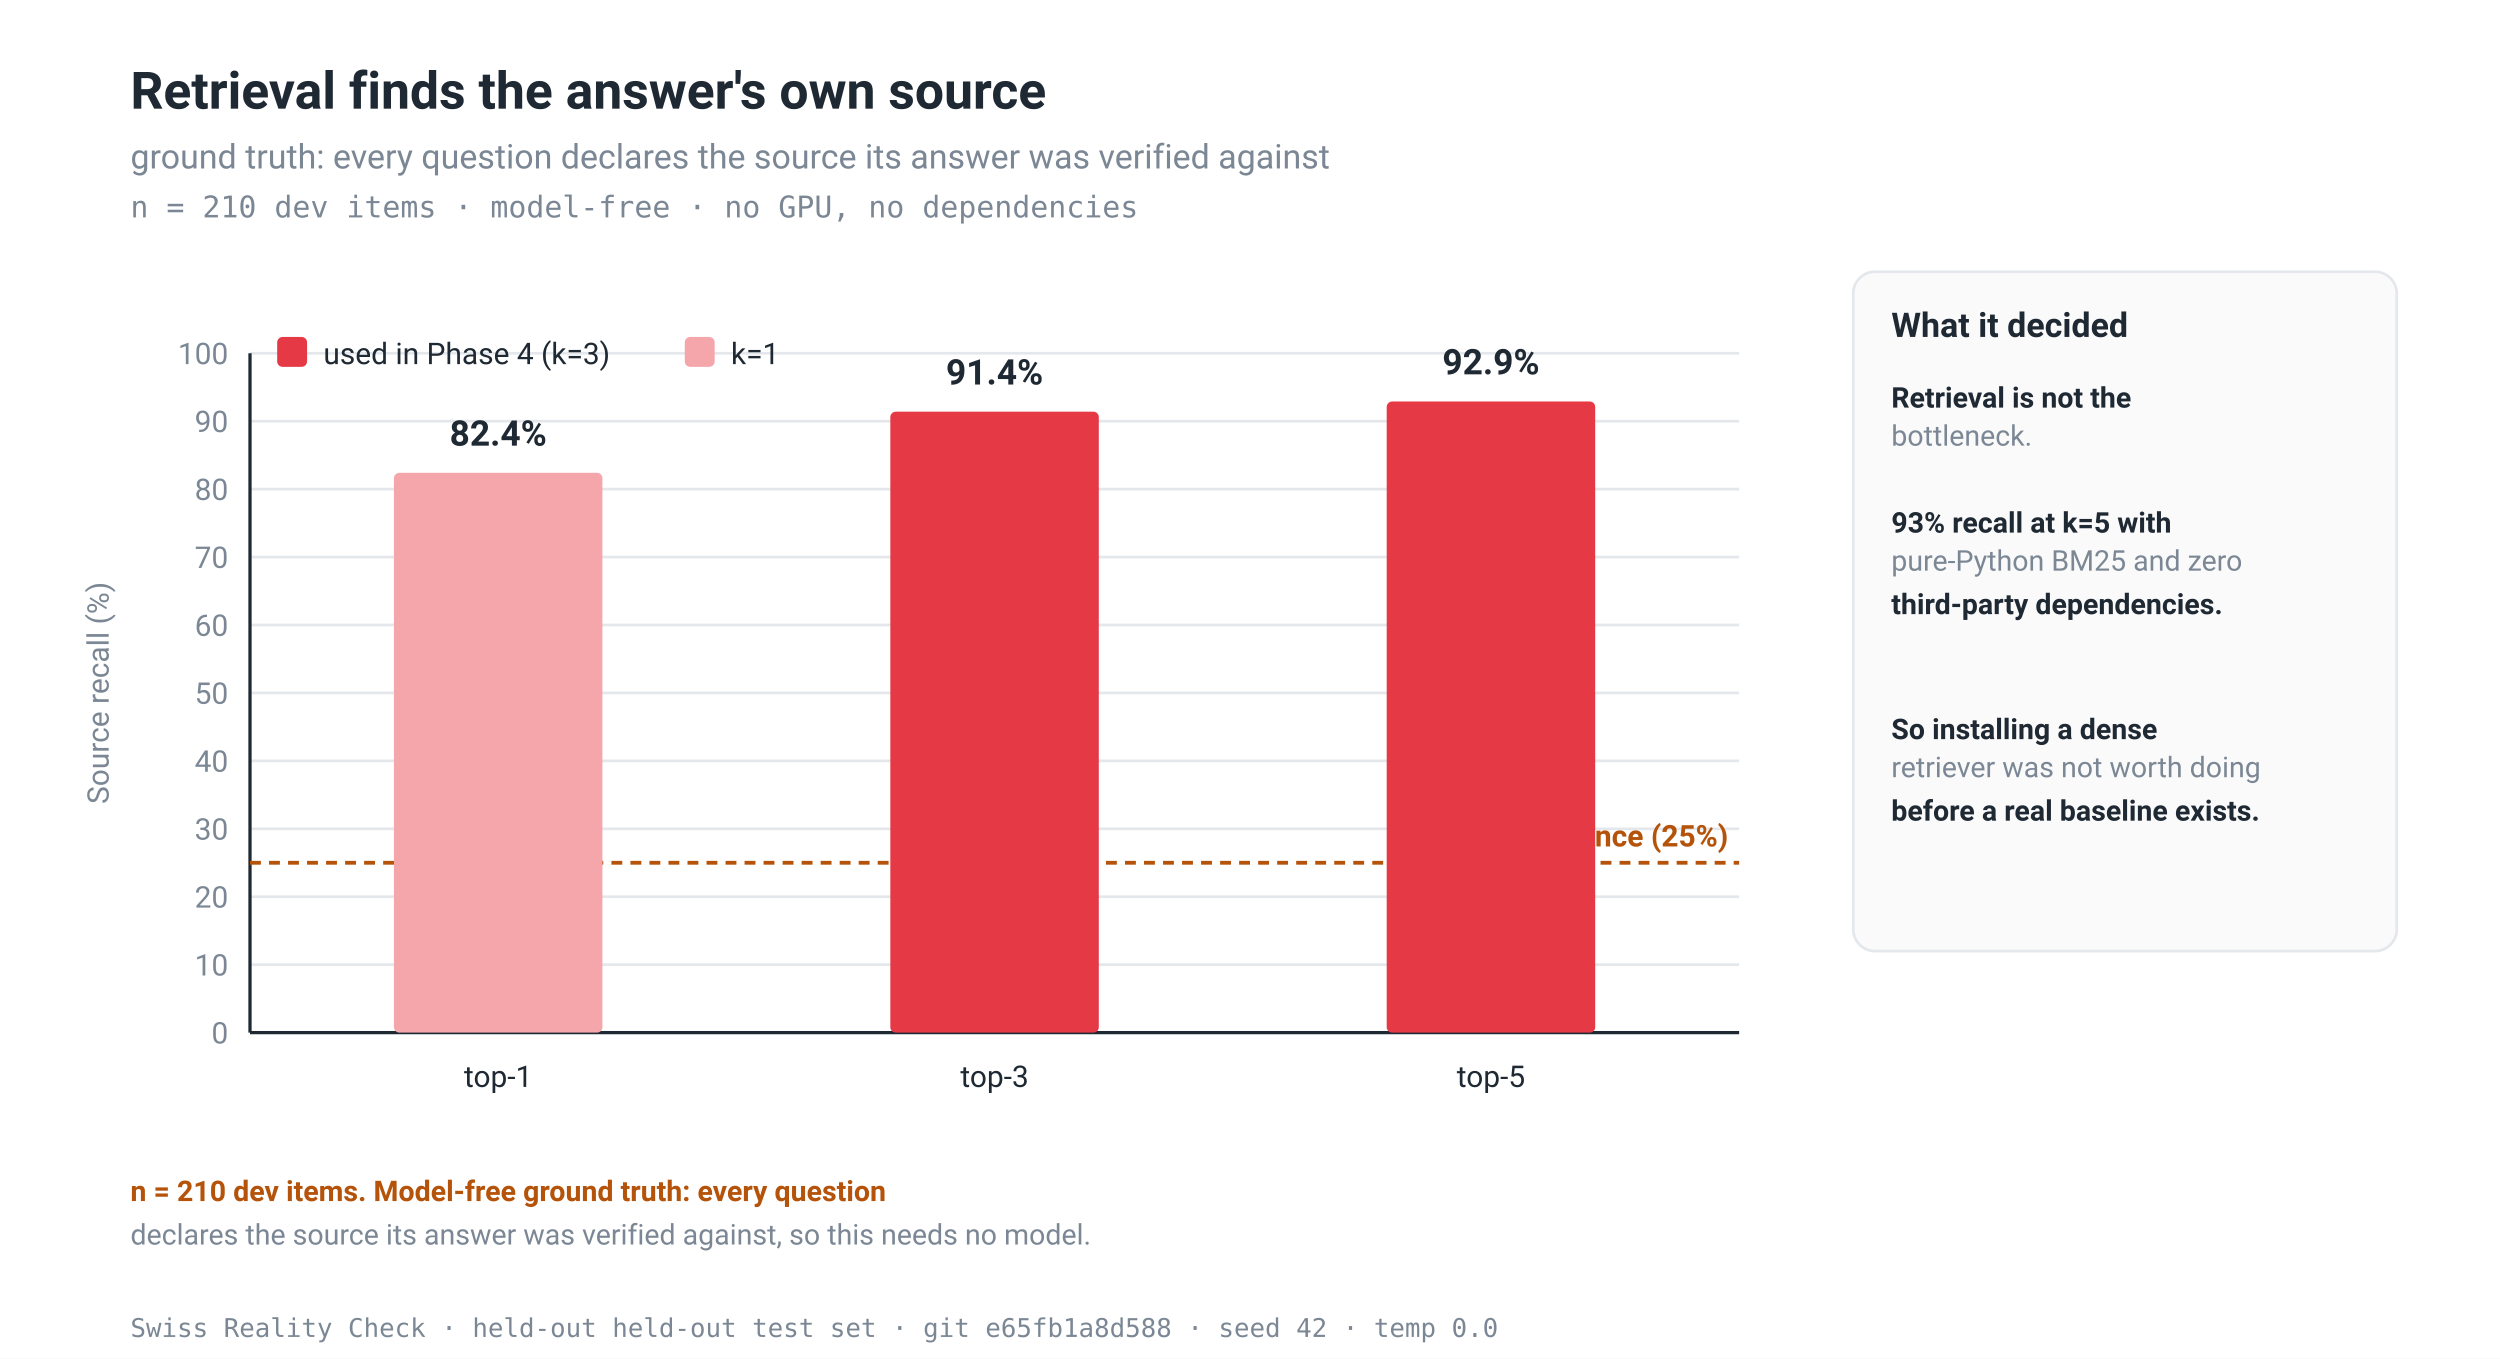
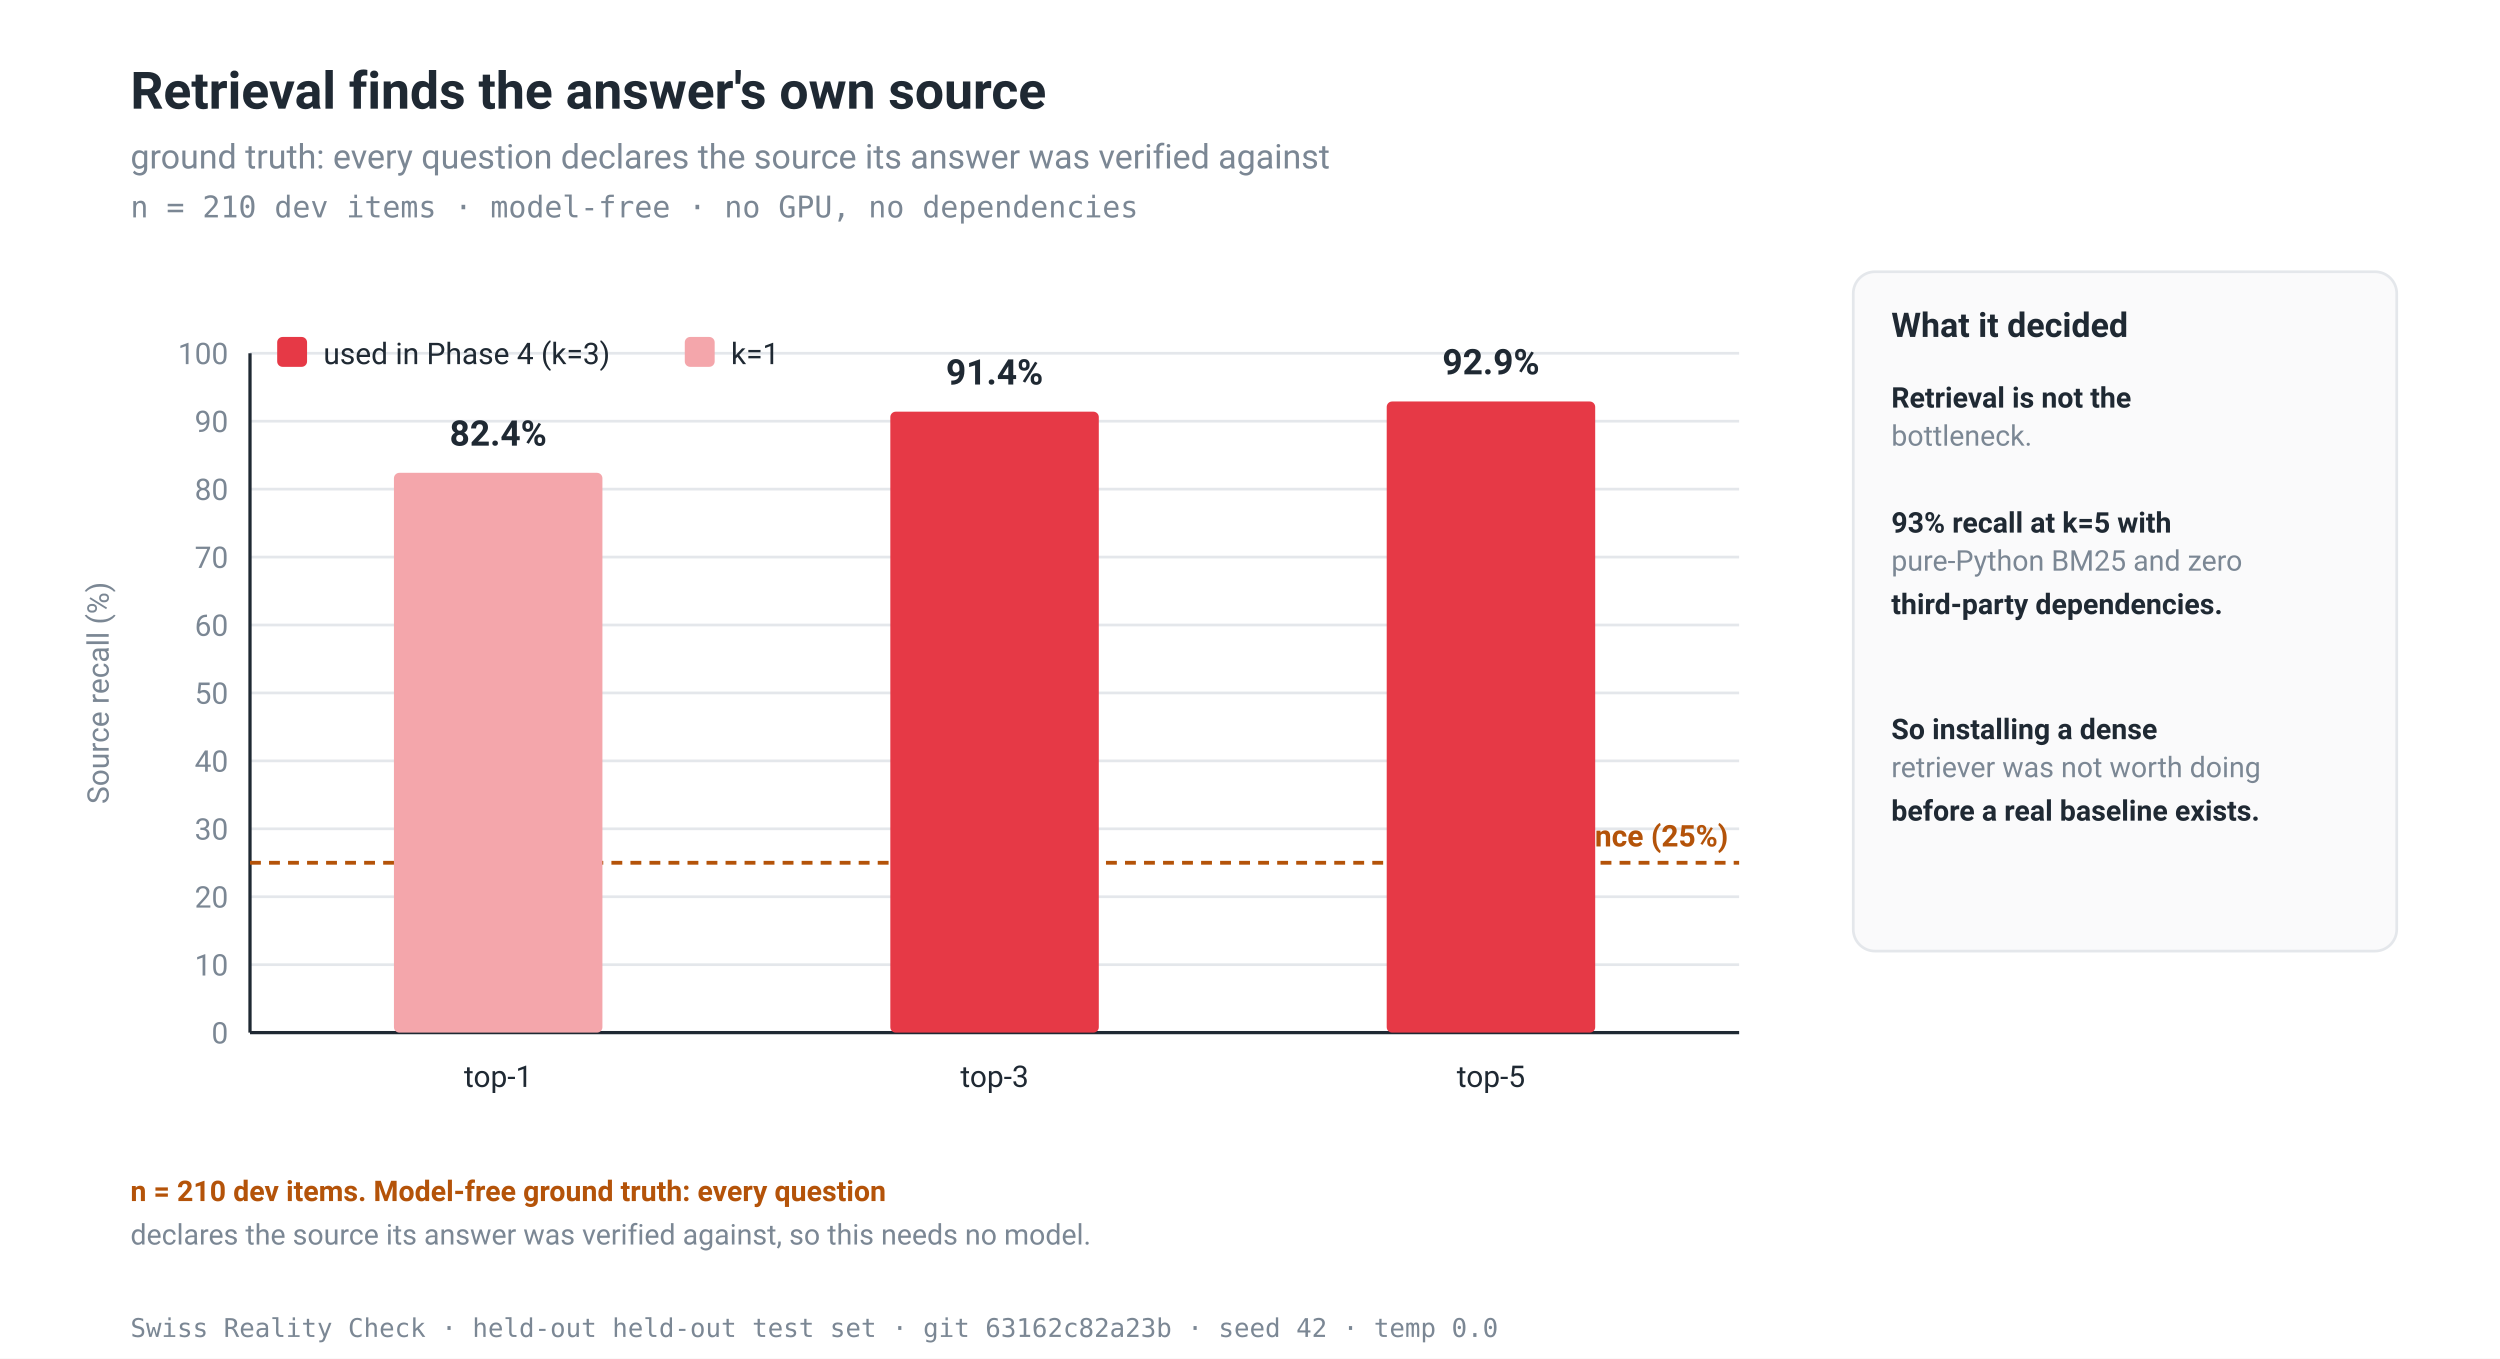
<svg xmlns="http://www.w3.org/2000/svg" width="920" height="500" viewBox="0 0 920 500" role="img" aria-labelledby="t" font-family="ui-sans-serif, -apple-system, 'Segoe UI', Roboto, 'Helvetica Neue', Arial, sans-serif">
  <rect width="920" height="500" fill="#FFFFFF" />
  <text x="48.00" y="40.00" font-family="ui-sans-serif, -apple-system, 'Segoe UI', Roboto, 'Helvetica Neue', Arial, sans-serif" font-size="19" fill="#1F2933" font-weight="bold" text-anchor="start" opacity="1.0" font-style="">Retrieval finds the answer's own source</text>
  <text x="48.00" y="62.00" font-family="ui-sans-serif, -apple-system, 'Segoe UI', Roboto, 'Helvetica Neue', Arial, sans-serif" font-size="12.5" fill="#7B8794" font-weight="normal" text-anchor="start" opacity="1.0" font-style="">ground truth: every question declares the source its answer was verified against</text>
  <text x="48.00" y="80.00" font-family="ui-monospace, SFMono-Regular, Menlo, Consolas, monospace" font-size="11" fill="#7B8794" font-weight="normal" text-anchor="start" opacity="1.0" font-style="">n = 210 dev items · model-free · no GPU, no dependencies</text>
  <line x1="92.00" y1="380.00" x2="640.00" y2="380.00" stroke="#E4E7EB" stroke-width="1" stroke-linecap="butt" />
  <text x="84.00" y="384.00" font-family="ui-sans-serif, -apple-system, 'Segoe UI', Roboto, 'Helvetica Neue', Arial, sans-serif" font-size="11" fill="#7B8794" font-weight="normal" text-anchor="end" opacity="1.0" font-style="">0</text>
  <line x1="92.00" y1="355.00" x2="640.00" y2="355.00" stroke="#E4E7EB" stroke-width="1" stroke-linecap="butt" />
  <text x="84.00" y="359.00" font-family="ui-sans-serif, -apple-system, 'Segoe UI', Roboto, 'Helvetica Neue', Arial, sans-serif" font-size="11" fill="#7B8794" font-weight="normal" text-anchor="end" opacity="1.0" font-style="">10</text>
  <line x1="92.00" y1="330.00" x2="640.00" y2="330.00" stroke="#E4E7EB" stroke-width="1" stroke-linecap="butt" />
  <text x="84.00" y="334.00" font-family="ui-sans-serif, -apple-system, 'Segoe UI', Roboto, 'Helvetica Neue', Arial, sans-serif" font-size="11" fill="#7B8794" font-weight="normal" text-anchor="end" opacity="1.0" font-style="">20</text>
  <line x1="92.00" y1="305.00" x2="640.00" y2="305.00" stroke="#E4E7EB" stroke-width="1" stroke-linecap="butt" />
  <text x="84.00" y="309.00" font-family="ui-sans-serif, -apple-system, 'Segoe UI', Roboto, 'Helvetica Neue', Arial, sans-serif" font-size="11" fill="#7B8794" font-weight="normal" text-anchor="end" opacity="1.0" font-style="">30</text>
  <line x1="92.00" y1="280.00" x2="640.00" y2="280.00" stroke="#E4E7EB" stroke-width="1" stroke-linecap="butt" />
  <text x="84.00" y="284.00" font-family="ui-sans-serif, -apple-system, 'Segoe UI', Roboto, 'Helvetica Neue', Arial, sans-serif" font-size="11" fill="#7B8794" font-weight="normal" text-anchor="end" opacity="1.0" font-style="">40</text>
  <line x1="92.00" y1="255.00" x2="640.00" y2="255.00" stroke="#E4E7EB" stroke-width="1" stroke-linecap="butt" />
  <text x="84.00" y="259.00" font-family="ui-sans-serif, -apple-system, 'Segoe UI', Roboto, 'Helvetica Neue', Arial, sans-serif" font-size="11" fill="#7B8794" font-weight="normal" text-anchor="end" opacity="1.0" font-style="">50</text>
  <line x1="92.00" y1="230.00" x2="640.00" y2="230.00" stroke="#E4E7EB" stroke-width="1" stroke-linecap="butt" />
  <text x="84.00" y="234.00" font-family="ui-sans-serif, -apple-system, 'Segoe UI', Roboto, 'Helvetica Neue', Arial, sans-serif" font-size="11" fill="#7B8794" font-weight="normal" text-anchor="end" opacity="1.0" font-style="">60</text>
  <line x1="92.00" y1="205.00" x2="640.00" y2="205.00" stroke="#E4E7EB" stroke-width="1" stroke-linecap="butt" />
  <text x="84.00" y="209.00" font-family="ui-sans-serif, -apple-system, 'Segoe UI', Roboto, 'Helvetica Neue', Arial, sans-serif" font-size="11" fill="#7B8794" font-weight="normal" text-anchor="end" opacity="1.0" font-style="">70</text>
  <line x1="92.00" y1="180.00" x2="640.00" y2="180.00" stroke="#E4E7EB" stroke-width="1" stroke-linecap="butt" />
  <text x="84.00" y="184.00" font-family="ui-sans-serif, -apple-system, 'Segoe UI', Roboto, 'Helvetica Neue', Arial, sans-serif" font-size="11" fill="#7B8794" font-weight="normal" text-anchor="end" opacity="1.0" font-style="">80</text>
  <line x1="92.00" y1="155.00" x2="640.00" y2="155.00" stroke="#E4E7EB" stroke-width="1" stroke-linecap="butt" />
  <text x="84.00" y="159.00" font-family="ui-sans-serif, -apple-system, 'Segoe UI', Roboto, 'Helvetica Neue', Arial, sans-serif" font-size="11" fill="#7B8794" font-weight="normal" text-anchor="end" opacity="1.0" font-style="">90</text>
  <line x1="92.00" y1="130.00" x2="640.00" y2="130.00" stroke="#E4E7EB" stroke-width="1" stroke-linecap="butt" />
  <text x="84.00" y="134.00" font-family="ui-sans-serif, -apple-system, 'Segoe UI', Roboto, 'Helvetica Neue', Arial, sans-serif" font-size="11" fill="#7B8794" font-weight="normal" text-anchor="end" opacity="1.0" font-style="">100</text>
  <line x1="92.00" y1="130.00" x2="92.00" y2="380.00" stroke="#1F2933" stroke-width="1.2" stroke-linecap="butt" />
  <line x1="92.00" y1="380.00" x2="640.00" y2="380.00" stroke="#1F2933" stroke-width="1.2" stroke-linecap="butt" />
  <text x="40.00" y="255.00" font-family="ui-sans-serif, -apple-system, 'Segoe UI', Roboto, 'Helvetica Neue', Arial, sans-serif" font-size="11" fill="#7B8794" font-weight="normal" text-anchor="middle" transform="rotate(-90 40.00 255.00)">Source recall (%)</text>
  <line x1="92.00" y1="317.50" x2="640.00" y2="317.50" stroke="#B45309" stroke-width="1.4" stroke-linecap="butt" stroke-dasharray="4 3" />
  <text x="636.00" y="311.50" font-family="ui-sans-serif, -apple-system, 'Segoe UI', Roboto, 'Helvetica Neue', Arial, sans-serif" font-size="11" fill="#B45309" font-weight="bold" text-anchor="end" opacity="1.0" font-style="">chance (25%)</text>
  <rect x="144.97" y="174.00" width="76.72" height="206.00" rx="2" fill="#F4A6AB" stroke="none" stroke-width="1.4" opacity="1.0" />
  <text x="183.33" y="164.00" font-family="ui-sans-serif, -apple-system, 'Segoe UI', Roboto, 'Helvetica Neue', Arial, sans-serif" font-size="13" fill="#1F2933" font-weight="bold" text-anchor="middle" opacity="1.0" font-style="">82.4%</text>
  <rect x="327.64" y="151.50" width="76.72" height="228.50" rx="2" fill="#E63946" stroke="none" stroke-width="1.4" opacity="1.0" />
  <text x="366.00" y="141.50" font-family="ui-sans-serif, -apple-system, 'Segoe UI', Roboto, 'Helvetica Neue', Arial, sans-serif" font-size="13" fill="#1F2933" font-weight="bold" text-anchor="middle" opacity="1.0" font-style="">91.4%</text>
  <rect x="510.31" y="147.75" width="76.72" height="232.25" rx="2" fill="#E63946" stroke="none" stroke-width="1.4" opacity="1.0" />
  <text x="548.67" y="137.75" font-family="ui-sans-serif, -apple-system, 'Segoe UI', Roboto, 'Helvetica Neue', Arial, sans-serif" font-size="13" fill="#1F2933" font-weight="bold" text-anchor="middle" opacity="1.0" font-style="">92.9%</text>
  <text x="183.33" y="400.00" font-family="ui-sans-serif, -apple-system, 'Segoe UI', Roboto, 'Helvetica Neue', Arial, sans-serif" font-size="11" fill="#1F2933" font-weight="normal" text-anchor="middle" opacity="1.0" font-style="">top-1</text>
  <text x="366.00" y="400.00" font-family="ui-sans-serif, -apple-system, 'Segoe UI', Roboto, 'Helvetica Neue', Arial, sans-serif" font-size="11" fill="#1F2933" font-weight="normal" text-anchor="middle" opacity="1.0" font-style="">top-3</text>
  <text x="548.67" y="400.00" font-family="ui-sans-serif, -apple-system, 'Segoe UI', Roboto, 'Helvetica Neue', Arial, sans-serif" font-size="11" fill="#1F2933" font-weight="normal" text-anchor="middle" opacity="1.0" font-style="">top-5</text>
  <rect x="102.00" y="124.00" width="11.00" height="11.00" rx="2" fill="#E63946" stroke="none" stroke-width="1" opacity="1.0" />
  <text x="119.00" y="134.00" font-family="ui-sans-serif, -apple-system, 'Segoe UI', Roboto, 'Helvetica Neue', Arial, sans-serif" font-size="11" fill="#1F2933" font-weight="normal" text-anchor="start" opacity="1.0" font-style="">used in Phase 4 (k=3)</text>
  <rect x="252.00" y="124.00" width="11.00" height="11.00" rx="2" fill="#F4A6AB" stroke="none" stroke-width="1" opacity="1.0" />
  <text x="269.00" y="134.00" font-family="ui-sans-serif, -apple-system, 'Segoe UI', Roboto, 'Helvetica Neue', Arial, sans-serif" font-size="11" fill="#1F2933" font-weight="normal" text-anchor="start" opacity="1.0" font-style="">k=1</text>
  <rect x="682.00" y="100.00" width="200.00" height="250.00" rx="8" fill="#FAFAFB" stroke="#E4E7EB" stroke-width="1" opacity="1.0" />
  <text x="696.00" y="124.00" font-family="ui-sans-serif, -apple-system, 'Segoe UI', Roboto, 'Helvetica Neue', Arial, sans-serif" font-size="12.5" fill="#1F2933" font-weight="bold" text-anchor="start" opacity="1.0" font-style="">What it decided</text>
  <text x="696.00" y="150.00" font-family="ui-sans-serif, -apple-system, 'Segoe UI', Roboto, 'Helvetica Neue', Arial, sans-serif" font-size="10.5" fill="#1F2933" font-weight="bold" text-anchor="start" opacity="1.0" font-style="">Retrieval is not the</text>
  <text x="696.00" y="164.00" font-family="ui-sans-serif, -apple-system, 'Segoe UI', Roboto, 'Helvetica Neue', Arial, sans-serif" font-size="10.5" fill="#7B8794" font-weight="normal" text-anchor="start" opacity="1.0" font-style="">bottleneck.</text>
  <text x="696.00" y="196.00" font-family="ui-sans-serif, -apple-system, 'Segoe UI', Roboto, 'Helvetica Neue', Arial, sans-serif" font-size="10.5" fill="#1F2933" font-weight="bold" text-anchor="start" opacity="1.0" font-style="">93% recall at k=5 with</text>
  <text x="696.00" y="210.00" font-family="ui-sans-serif, -apple-system, 'Segoe UI', Roboto, 'Helvetica Neue', Arial, sans-serif" font-size="10.5" fill="#7B8794" font-weight="normal" text-anchor="start" opacity="1.0" font-style="">pure-Python BM25 and zero</text>
  <text x="696.00" y="226.00" font-family="ui-sans-serif, -apple-system, 'Segoe UI', Roboto, 'Helvetica Neue', Arial, sans-serif" font-size="10.5" fill="#1F2933" font-weight="bold" text-anchor="start" opacity="1.0" font-style="">third-party dependencies.</text>
  <text x="696.00" y="272.00" font-family="ui-sans-serif, -apple-system, 'Segoe UI', Roboto, 'Helvetica Neue', Arial, sans-serif" font-size="10.5" fill="#1F2933" font-weight="bold" text-anchor="start" opacity="1.0" font-style="">So installing a dense</text>
  <text x="696.00" y="286.00" font-family="ui-sans-serif, -apple-system, 'Segoe UI', Roboto, 'Helvetica Neue', Arial, sans-serif" font-size="10.5" fill="#7B8794" font-weight="normal" text-anchor="start" opacity="1.0" font-style="">retriever was not worth doing</text>
  <text x="696.00" y="302.00" font-family="ui-sans-serif, -apple-system, 'Segoe UI', Roboto, 'Helvetica Neue', Arial, sans-serif" font-size="10.5" fill="#1F2933" font-weight="bold" text-anchor="start" opacity="1.0" font-style="">before a real baseline exists.</text>
  <text x="48.00" y="442.00" font-family="ui-sans-serif, -apple-system, 'Segoe UI', Roboto, 'Helvetica Neue', Arial, sans-serif" font-size="10.5" fill="#B45309" font-weight="bold" text-anchor="start" opacity="1.0" font-style="">n = 210 dev items. Model-free ground truth: every question</text>
  <text x="48.00" y="458.00" font-family="ui-sans-serif, -apple-system, 'Segoe UI', Roboto, 'Helvetica Neue', Arial, sans-serif" font-size="10.5" fill="#7B8794" font-weight="normal" text-anchor="start" opacity="1.0" font-style="">declares the source its answer was verified against, so this needs no model.</text>
-   <text x="48.00" y="492.00" font-family="ui-monospace, SFMono-Regular, Menlo, Consolas, monospace" font-size="9.5" fill="#7B8794" font-weight="normal" text-anchor="start" opacity="1.0" font-style="">Swiss Reality Check · held-out held-out test set · git e65fb1a8d588 · seed 42 · temp 0.0</text>
+   <text x="48.00" y="492.00" font-family="ui-monospace, SFMono-Regular, Menlo, Consolas, monospace" font-size="9.5" fill="#7B8794" font-weight="normal" text-anchor="start" opacity="1.0" font-style="">Swiss Reality Check · held-out held-out test set · git 63162c82a23b · seed 42 · temp 0.0</text>
</svg>
